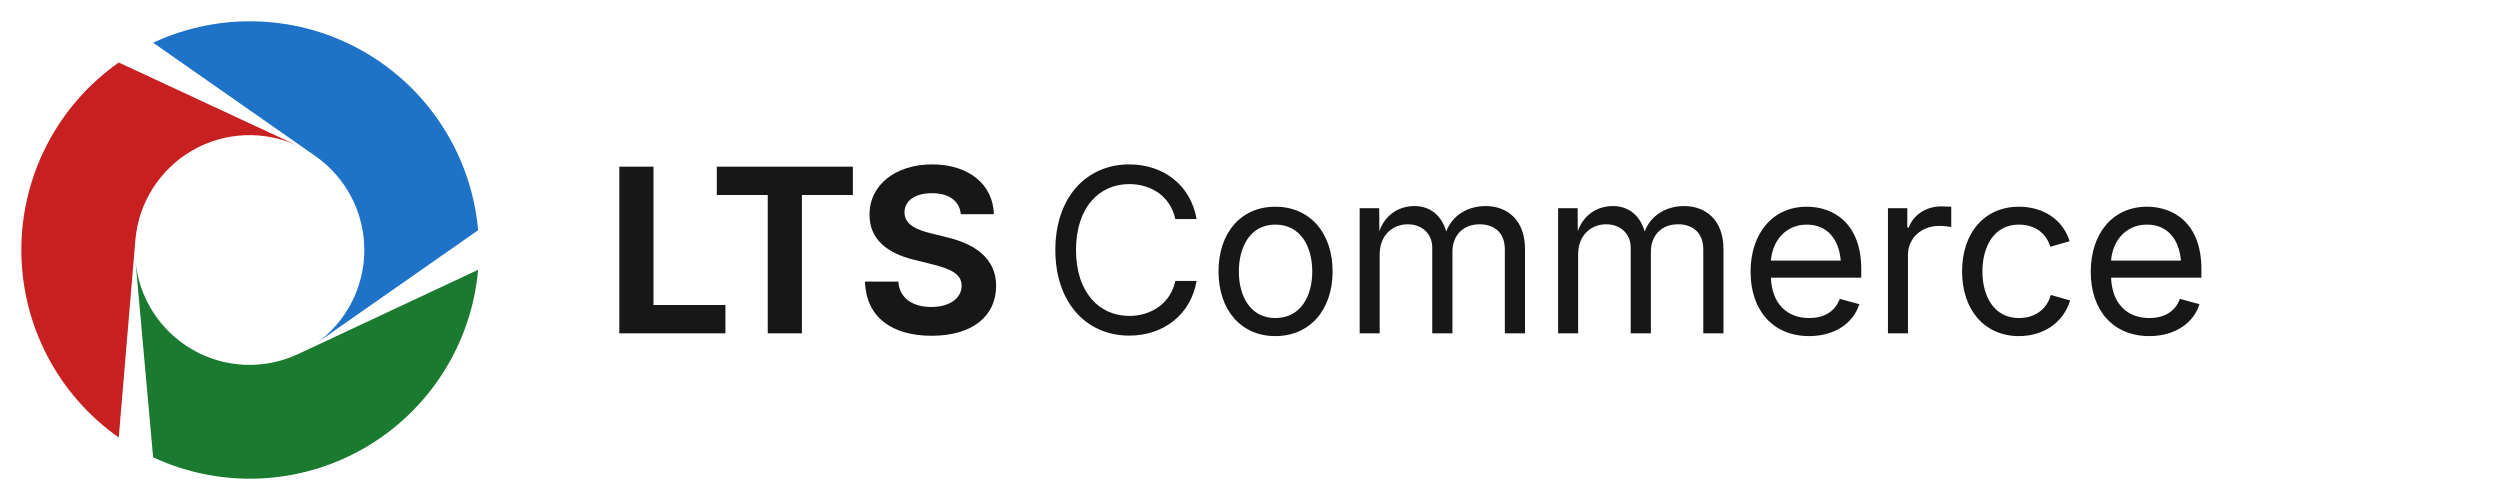
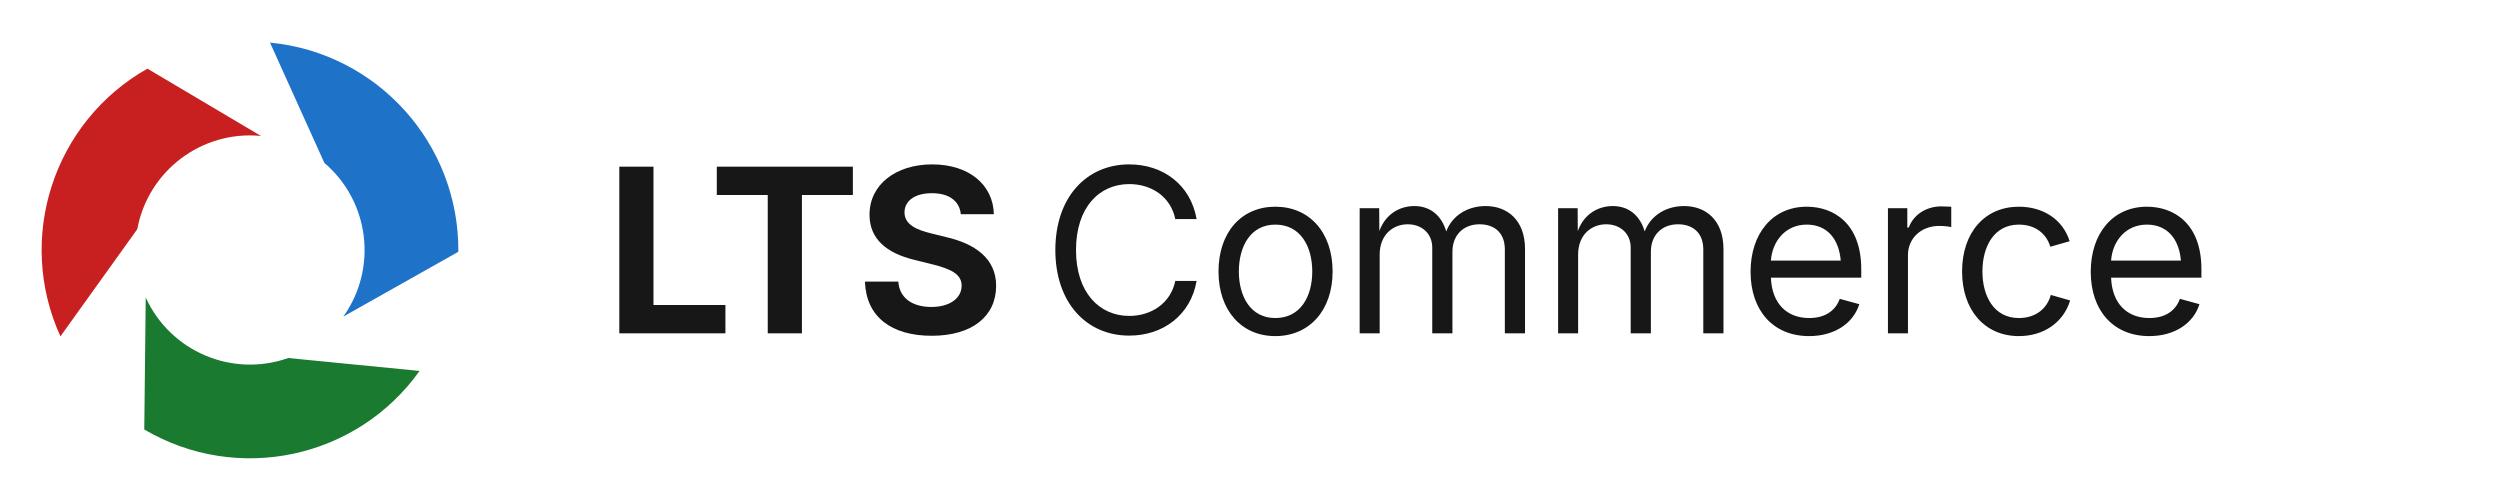
<svg xmlns="http://www.w3.org/2000/svg" viewBox="0 0 240 48" width="240" height="48">
-   <path d="M 45.9 25.9 A 22 22 0 0 1 14.7 43.9 L 13.0 25.0 A 11 11 0 0 0 28.6 34.0 Z" fill="#1A7A30" />
-   <path d="M 11.4 42.0 A 22 22 0 0 1 11.4 6.0 L 28.6 14.0 A 11 11 0 0 0 13.0 23.0 Z" fill="#C82020" />
-   <path d="M 14.7 4.1 A 22 22 0 0 1 45.9 22.1 L 30.3 33.0 A 11 11 0 0 0 30.3 15.0 Z" fill="#1E72C8" />
+   <path d="M 25.92 4.09 A 20 20 0 0 1 44 24.17 L 32.96 30.39 A 11 11 0 0 0 31.14 15.64 Z" fill="#1E72C8" />
+   <path d="M 5.8 32.29 A 20 20 0 0 1 14.15 6.59 L 25.05 13.05 A 11 11 0 0 0 13.18 22 Z" fill="#C82020" />
+   <path d="M 40.28 35.61 A 20 20 0 0 1 13.85 41.23 L 13.99 28.56 A 11 11 0 0 0 27.67 34.37 Z" fill="#1A7A30" />
  <text x="58" y="32" font-family="Inter, sans-serif" font-size="22" font-weight="700" letter-spacing="-0.02em" fill="#171717">LTS</text>
  <text x="100" y="32" font-family="Inter, sans-serif" font-size="22" font-weight="400" letter-spacing="-0.01em" fill="#171717">Commerce</text>
</svg>
